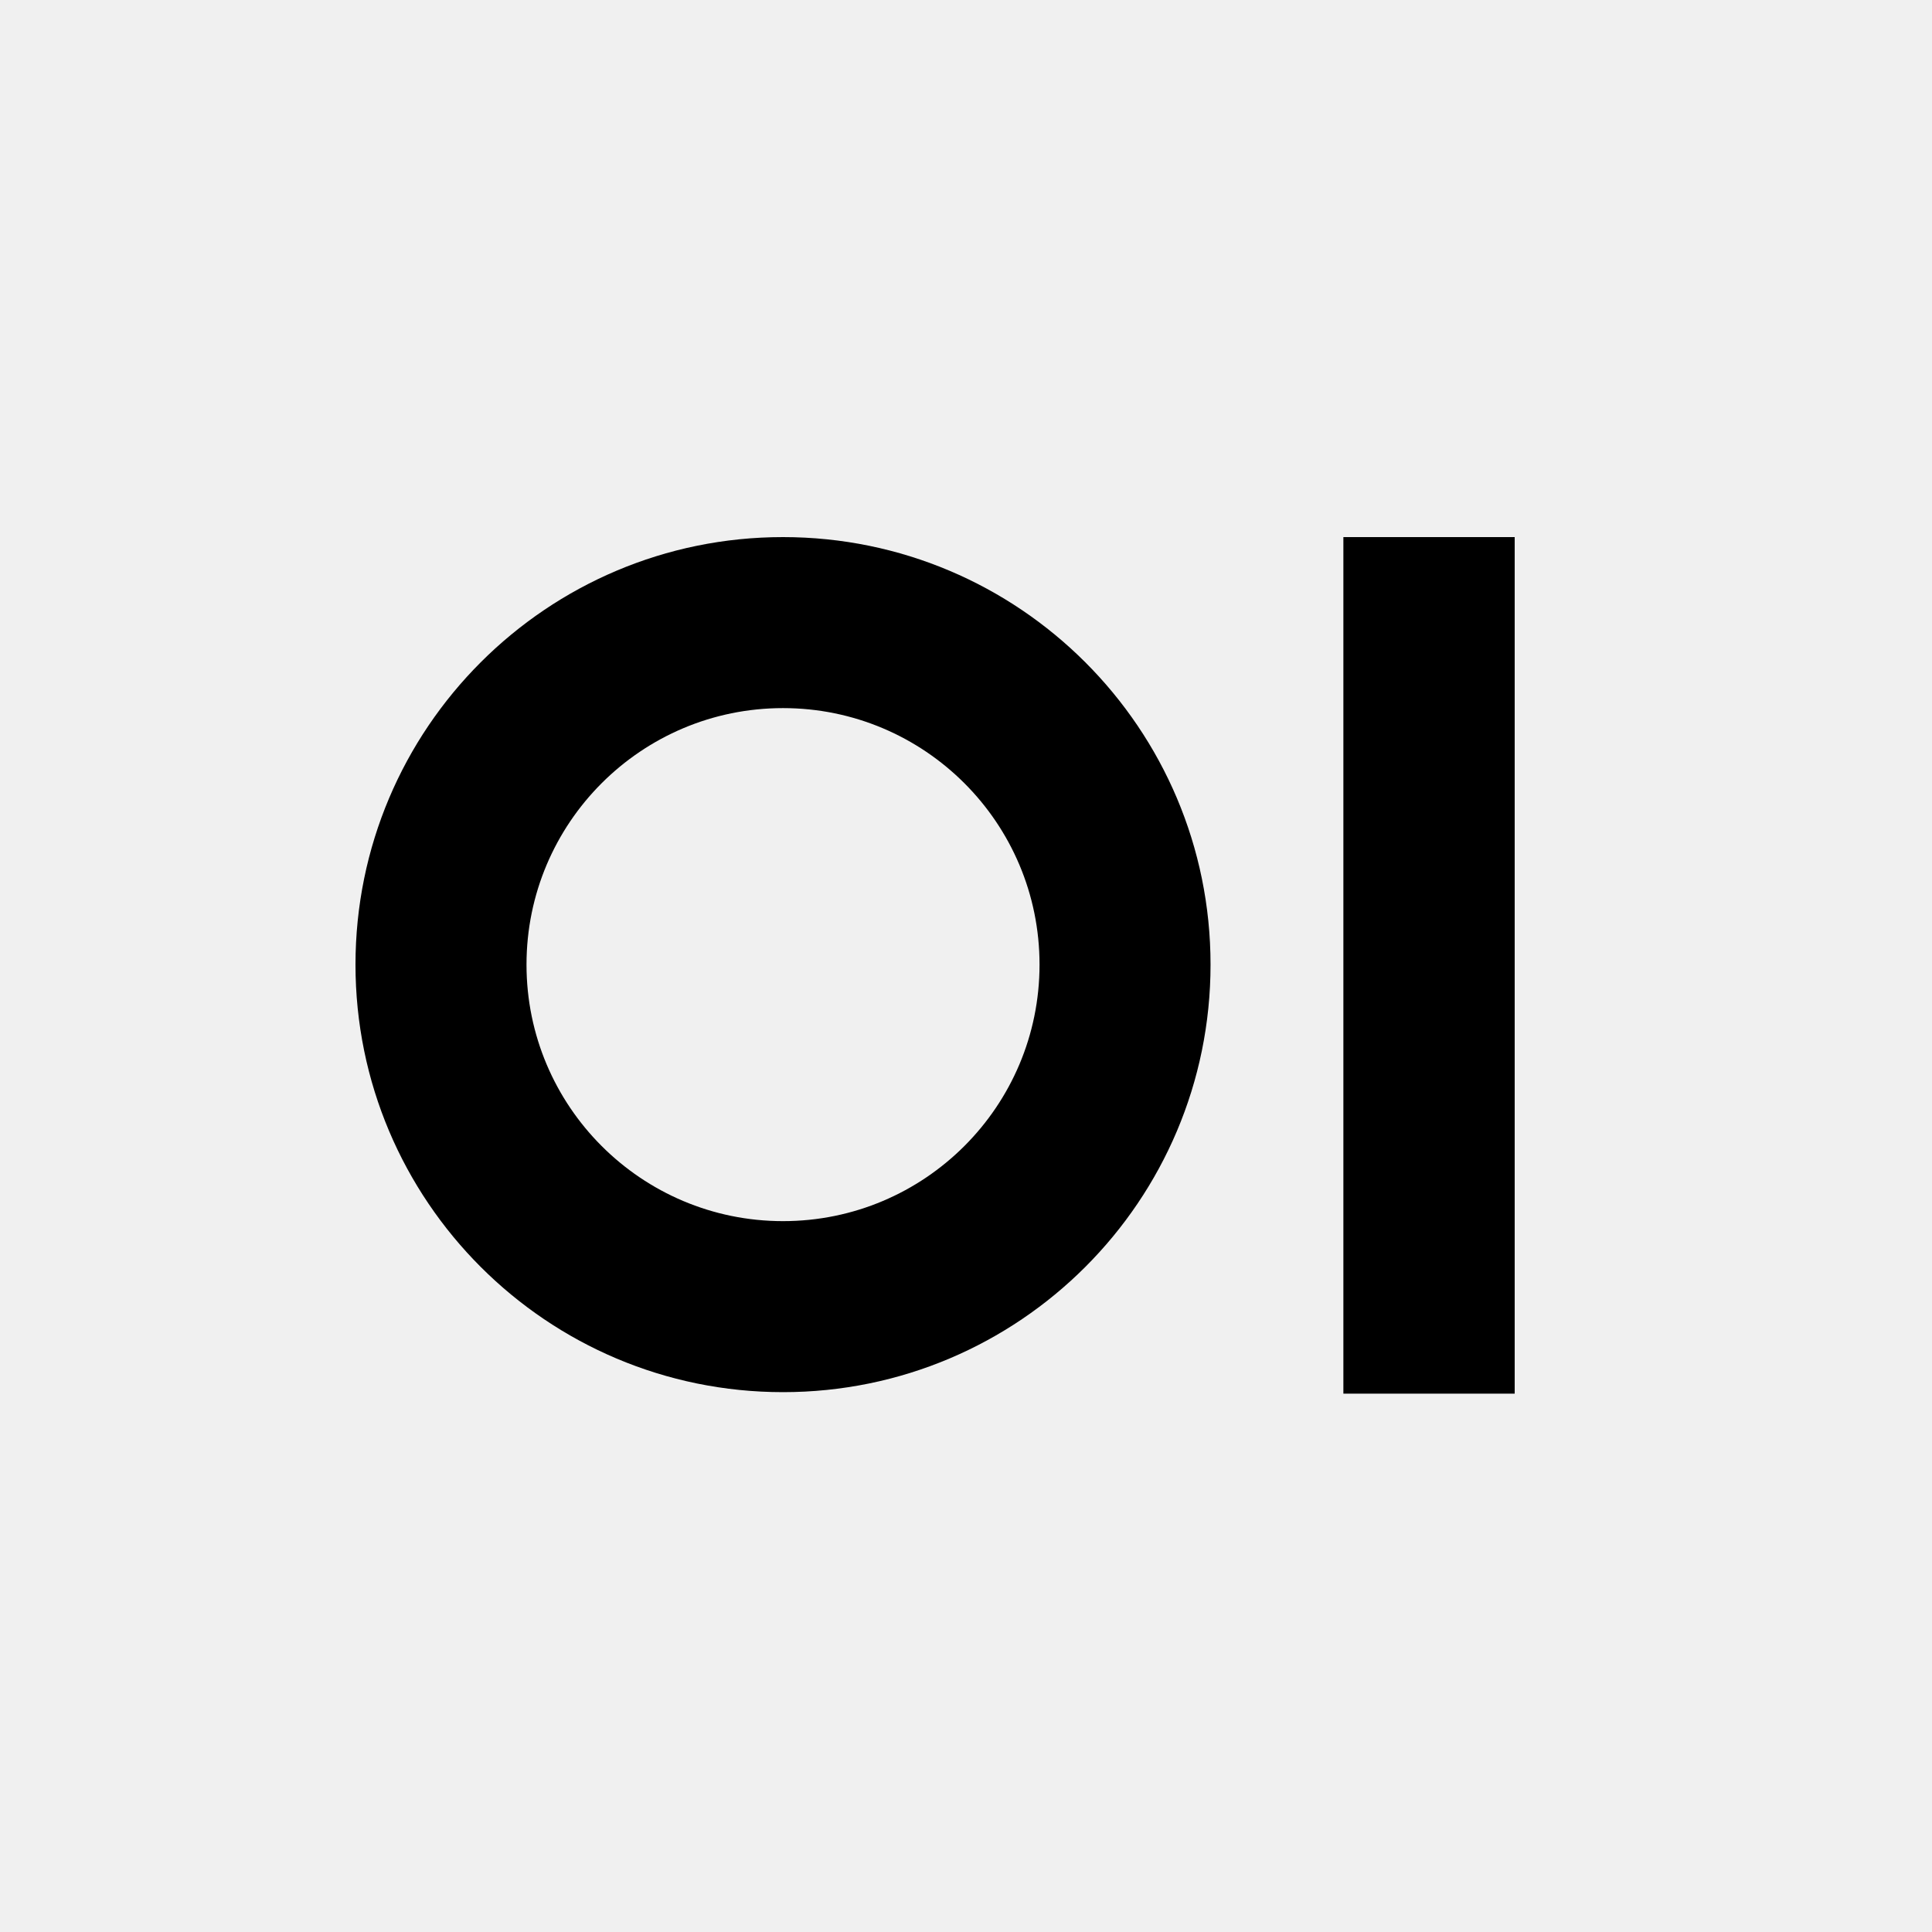
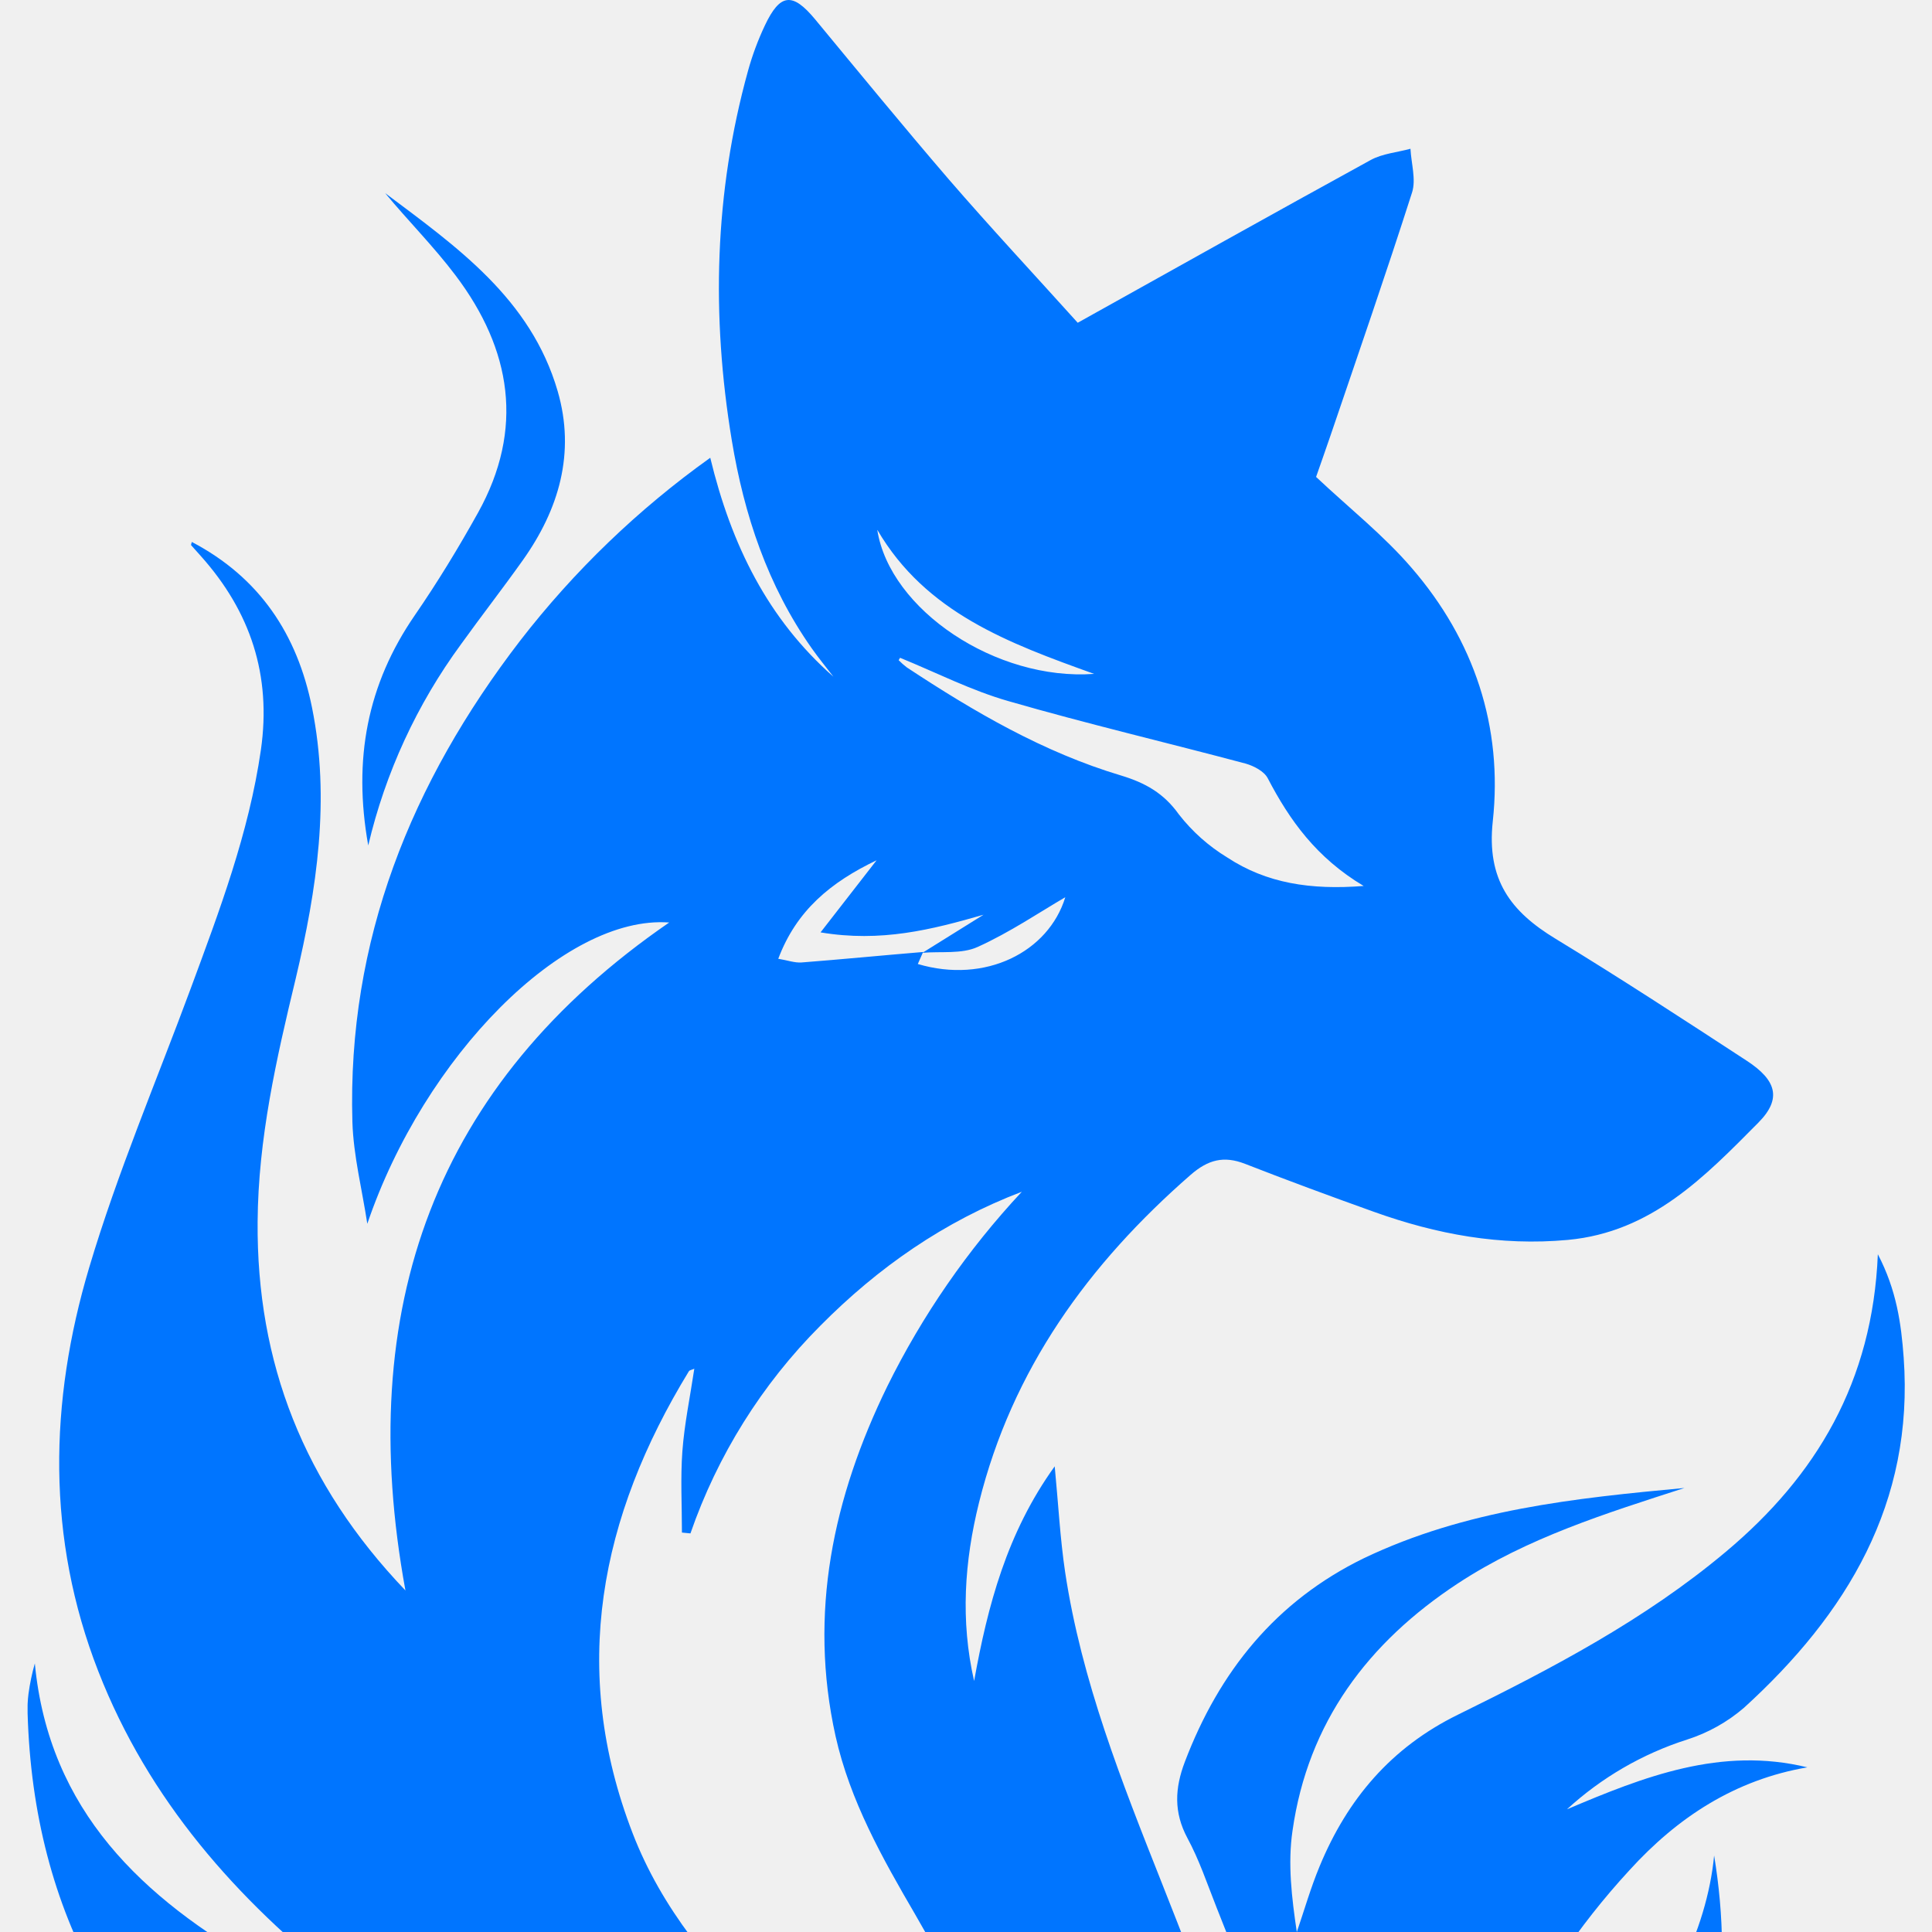
- <svg xmlns="http://www.w3.org/2000/svg" width="500" height="500" viewBox="0 0 500 500" fill="none">
-   <rect x="347.666" y="139" width="44.335" height="221.675" fill="black" />
-   <path fill-rule="evenodd" clip-rule="evenodd" d="M202.643 360.287C263.75 360.287 313.287 310.75 313.287 249.643C313.287 188.537 263.75 139 202.643 139C141.537 139 92 188.537 92 249.643C92 310.75 141.537 360.287 202.643 360.287ZM202.645 316.029C239.309 316.029 269.031 286.307 269.031 249.643C269.031 212.979 239.309 183.257 202.645 183.257C165.981 183.257 136.259 212.979 136.259 249.643C136.259 286.307 165.981 316.029 202.645 316.029Z" fill="black" />
+ <svg xmlns="http://www.w3.org/2000/svg" width="500" height="500" viewBox="0 0 34 35" fill="none">
+   <g clip-path="url(#clip0_455_61)">
+     <path d="M12.367 8.293C12.749 9.875 13.412 11.215 14.598 12.259C14.466 12.088 14.329 11.92 14.204 11.743C13.407 10.609 12.981 9.332 12.757 7.976C12.385 5.724 12.44 3.49 13.051 1.283C13.129 1.001 13.231 0.727 13.356 0.462C13.632 -0.122 13.856 -0.143 14.264 0.347C15.067 1.318 15.864 2.29 16.682 3.242C17.446 4.126 18.243 4.98 19.024 5.847C20.814 4.849 22.568 3.866 24.331 2.899C24.545 2.782 24.81 2.761 25.052 2.695C25.065 2.959 25.156 3.251 25.081 3.486C24.61 4.959 24.103 6.42 23.605 7.885C23.512 8.16 23.414 8.431 23.342 8.64C23.942 9.205 24.564 9.695 25.074 10.289C26.206 11.598 26.729 13.168 26.543 14.879C26.429 15.933 26.864 16.511 27.678 17.005C28.85 17.718 29.999 18.469 31.148 19.219C31.674 19.564 31.789 19.899 31.355 20.337C30.386 21.314 29.421 22.321 27.904 22.462C26.677 22.575 25.524 22.36 24.389 21.953C23.607 21.673 22.828 21.386 22.055 21.084C21.672 20.935 21.387 21.007 21.07 21.283C19.22 22.897 17.835 24.806 17.235 27.224C16.972 28.285 16.897 29.357 17.147 30.453C17.393 29.089 17.741 27.766 18.607 26.564C18.673 27.251 18.705 27.87 18.796 28.481C19.092 30.447 19.822 32.28 20.549 34.116C21.303 36.031 22.073 37.943 22.477 39.975C22.819 41.719 22.942 43.458 22.252 45.159C21.515 46.972 20.198 48.256 18.528 49.206C18.202 49.392 17.862 49.553 17.418 49.783C17.647 49.407 17.82 49.147 17.97 48.875C19.541 46.039 19.628 43.089 18.636 40.058C18.013 38.159 17.076 36.41 16.083 34.688C15.483 33.659 14.9 32.625 14.637 31.452C14.143 29.225 14.592 27.128 15.573 25.117C16.209 23.829 17.031 22.64 18.011 21.59C16.609 22.123 15.407 22.961 14.359 24.019C13.302 25.079 12.498 26.364 12.008 27.779L11.854 27.764C11.854 27.272 11.826 26.778 11.862 26.29C11.898 25.801 12.001 25.31 12.078 24.796C12.036 24.815 11.99 24.821 11.979 24.843C10.368 27.479 9.816 30.251 10.962 33.214C11.488 34.577 12.41 35.674 13.444 36.684C14.502 37.714 15.579 38.728 16.348 40.011C17.655 42.192 18.013 44.452 16.888 46.821C16.5 47.66 15.918 48.393 15.189 48.96C15.277 48.425 15.381 47.912 15.442 47.393C15.573 46.282 15.186 45.356 14.39 44.588C13.091 43.335 11.497 42.584 9.849 41.938C8.07 41.242 6.271 40.584 4.678 39.505C1.686 37.48 0.105 34.666 -0 31.037C-0.004 30.92 0.001 30.802 0.016 30.686C0.041 30.499 0.08 30.315 0.131 30.134C0.386 32.808 2.09 34.391 4.243 35.613C4.944 36.011 5.713 36.3 6.451 36.641C6.473 36.604 6.495 36.568 6.518 36.531C6.255 36.332 5.983 36.139 5.721 35.933C3.784 34.411 2.191 32.608 1.282 30.28C0.339 27.866 0.39 25.397 1.116 22.962C1.627 21.246 2.333 19.588 2.956 17.905C3.477 16.495 4.008 15.093 4.226 13.588C4.421 12.232 4.037 11.078 3.138 10.073C3.08 10.008 3.022 9.942 2.962 9.876C2.962 9.87 2.962 9.855 2.975 9.818C4.203 10.462 4.886 11.492 5.153 12.821C5.487 14.481 5.24 16.111 4.857 17.728C4.507 19.18 4.177 20.627 4.167 22.136C4.148 24.683 4.997 26.88 6.845 28.813C5.909 23.707 7.371 19.638 11.623 16.712C9.72 16.572 7.183 19.14 6.154 22.17C6.061 21.555 5.903 20.94 5.884 20.325C5.789 17.038 6.95 14.175 8.921 11.609C9.902 10.341 11.063 9.224 12.367 8.293ZM16.223 17.246L16.127 17.464C17.35 17.827 18.494 17.248 18.799 16.254C18.333 16.525 17.795 16.891 17.211 17.155C16.921 17.287 16.547 17.232 16.211 17.261L17.318 16.571C16.377 16.842 15.461 17.075 14.365 16.891C14.722 16.43 15.031 16.033 15.38 15.585C14.55 15.982 13.928 16.494 13.599 17.369C13.768 17.397 13.896 17.445 14.021 17.436C14.755 17.379 15.491 17.307 16.225 17.246H16.223ZM15.805 11.917L15.78 11.96C15.826 12.007 15.875 12.05 15.927 12.09C17.145 12.894 18.403 13.629 19.812 14.05C20.245 14.181 20.583 14.369 20.856 14.753C21.099 15.065 21.396 15.329 21.733 15.534C22.445 16.002 23.245 16.126 24.204 16.05C23.348 15.539 22.863 14.86 22.466 14.098C22.401 13.973 22.217 13.877 22.069 13.834C20.639 13.453 19.197 13.114 17.774 12.703C17.099 12.511 16.462 12.184 15.807 11.917H15.805ZM15.393 9.601C15.622 11.05 17.549 12.338 19.321 12.208C17.77 11.651 16.273 11.1 15.395 9.601H15.393Z" fill="#0075FF" />
+     <path d="M30.016 26.956C28.589 27.417 27.169 27.859 25.911 28.685C24.284 29.755 23.194 31.202 22.915 33.166C22.827 33.763 22.901 34.383 22.993 35.001C23.129 34.603 23.245 34.197 23.406 33.81C23.909 32.594 24.699 31.658 25.912 31.063C27.615 30.226 29.299 29.343 30.764 28.113C32.407 26.736 33.423 25.031 33.519 22.722C33.86 23.375 33.942 23.983 33.987 24.594C34.177 27.23 32.958 29.24 31.095 30.937C30.793 31.197 30.442 31.393 30.063 31.514C29.255 31.772 28.512 32.203 27.886 32.778C29.28 32.186 30.677 31.636 32.242 32.017C30.929 32.242 29.888 32.924 29.017 33.883C28.552 34.387 28.127 34.927 27.745 35.498C26.764 36.995 25.824 38.519 24.914 39.961C27.589 39.368 30.293 36.358 30.553 33.614C30.916 35.826 30.617 37.919 29.309 39.787C27.896 41.807 25.852 42.881 23.502 43.599C23.891 40.294 22.676 37.431 21.537 34.55C21.37 34.129 21.226 33.695 21.011 33.298C20.761 32.831 20.783 32.395 20.964 31.919C21.587 30.28 22.613 29.006 24.207 28.229C26.05 27.347 28.034 27.14 30.016 26.956Z" fill="#0075FF" />
+     <path d="M6.171 15.316C5.891 13.752 6.156 12.395 7.012 11.15C7.425 10.55 7.806 9.925 8.16 9.288C9.003 7.771 8.765 6.331 7.755 4.992C7.362 4.47 6.896 4.004 6.477 3.498C7.772 4.47 9.115 5.409 9.603 7.087C9.927 8.204 9.628 9.226 8.969 10.152C8.606 10.663 8.22 11.159 7.854 11.668C7.054 12.758 6.481 13.998 6.171 15.316Z" fill="#0075FF" />
+   </g>
+   <defs>
+     <clipPath id="clip0_455_61">
+       <rect width="34.008" height="49.78" fill="white" />
+     </clipPath>
+   </defs>
</svg>
